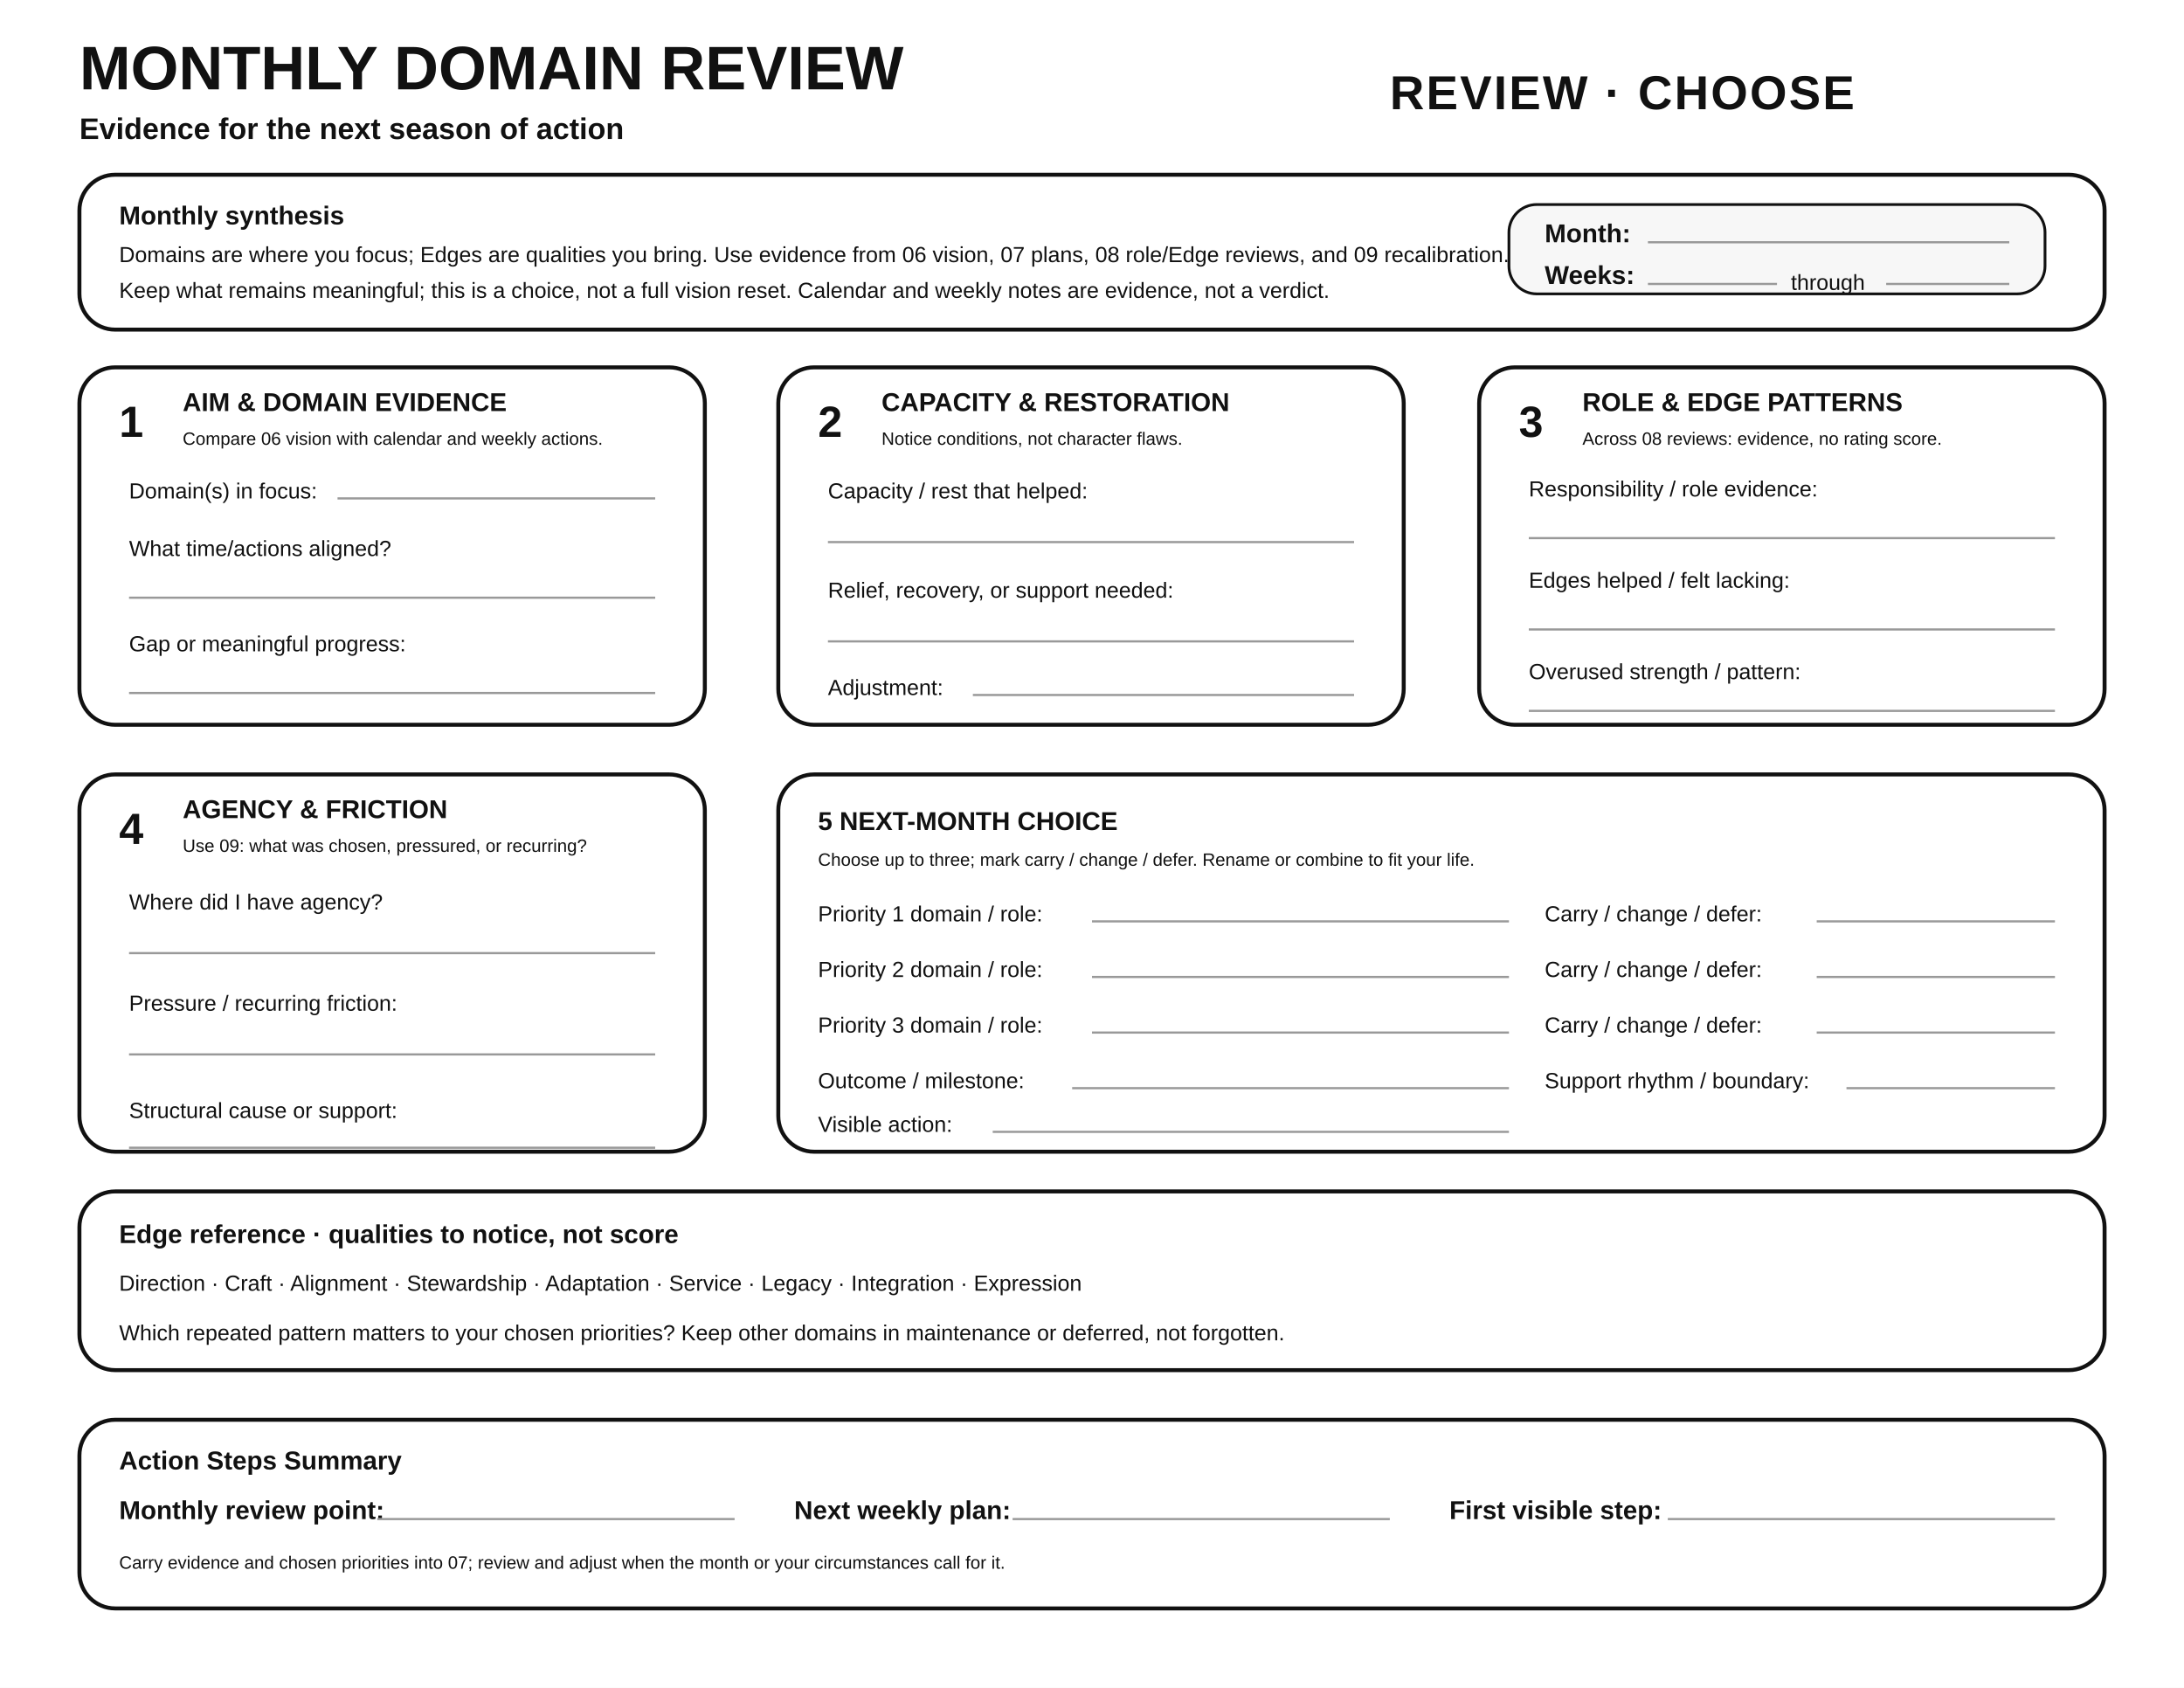
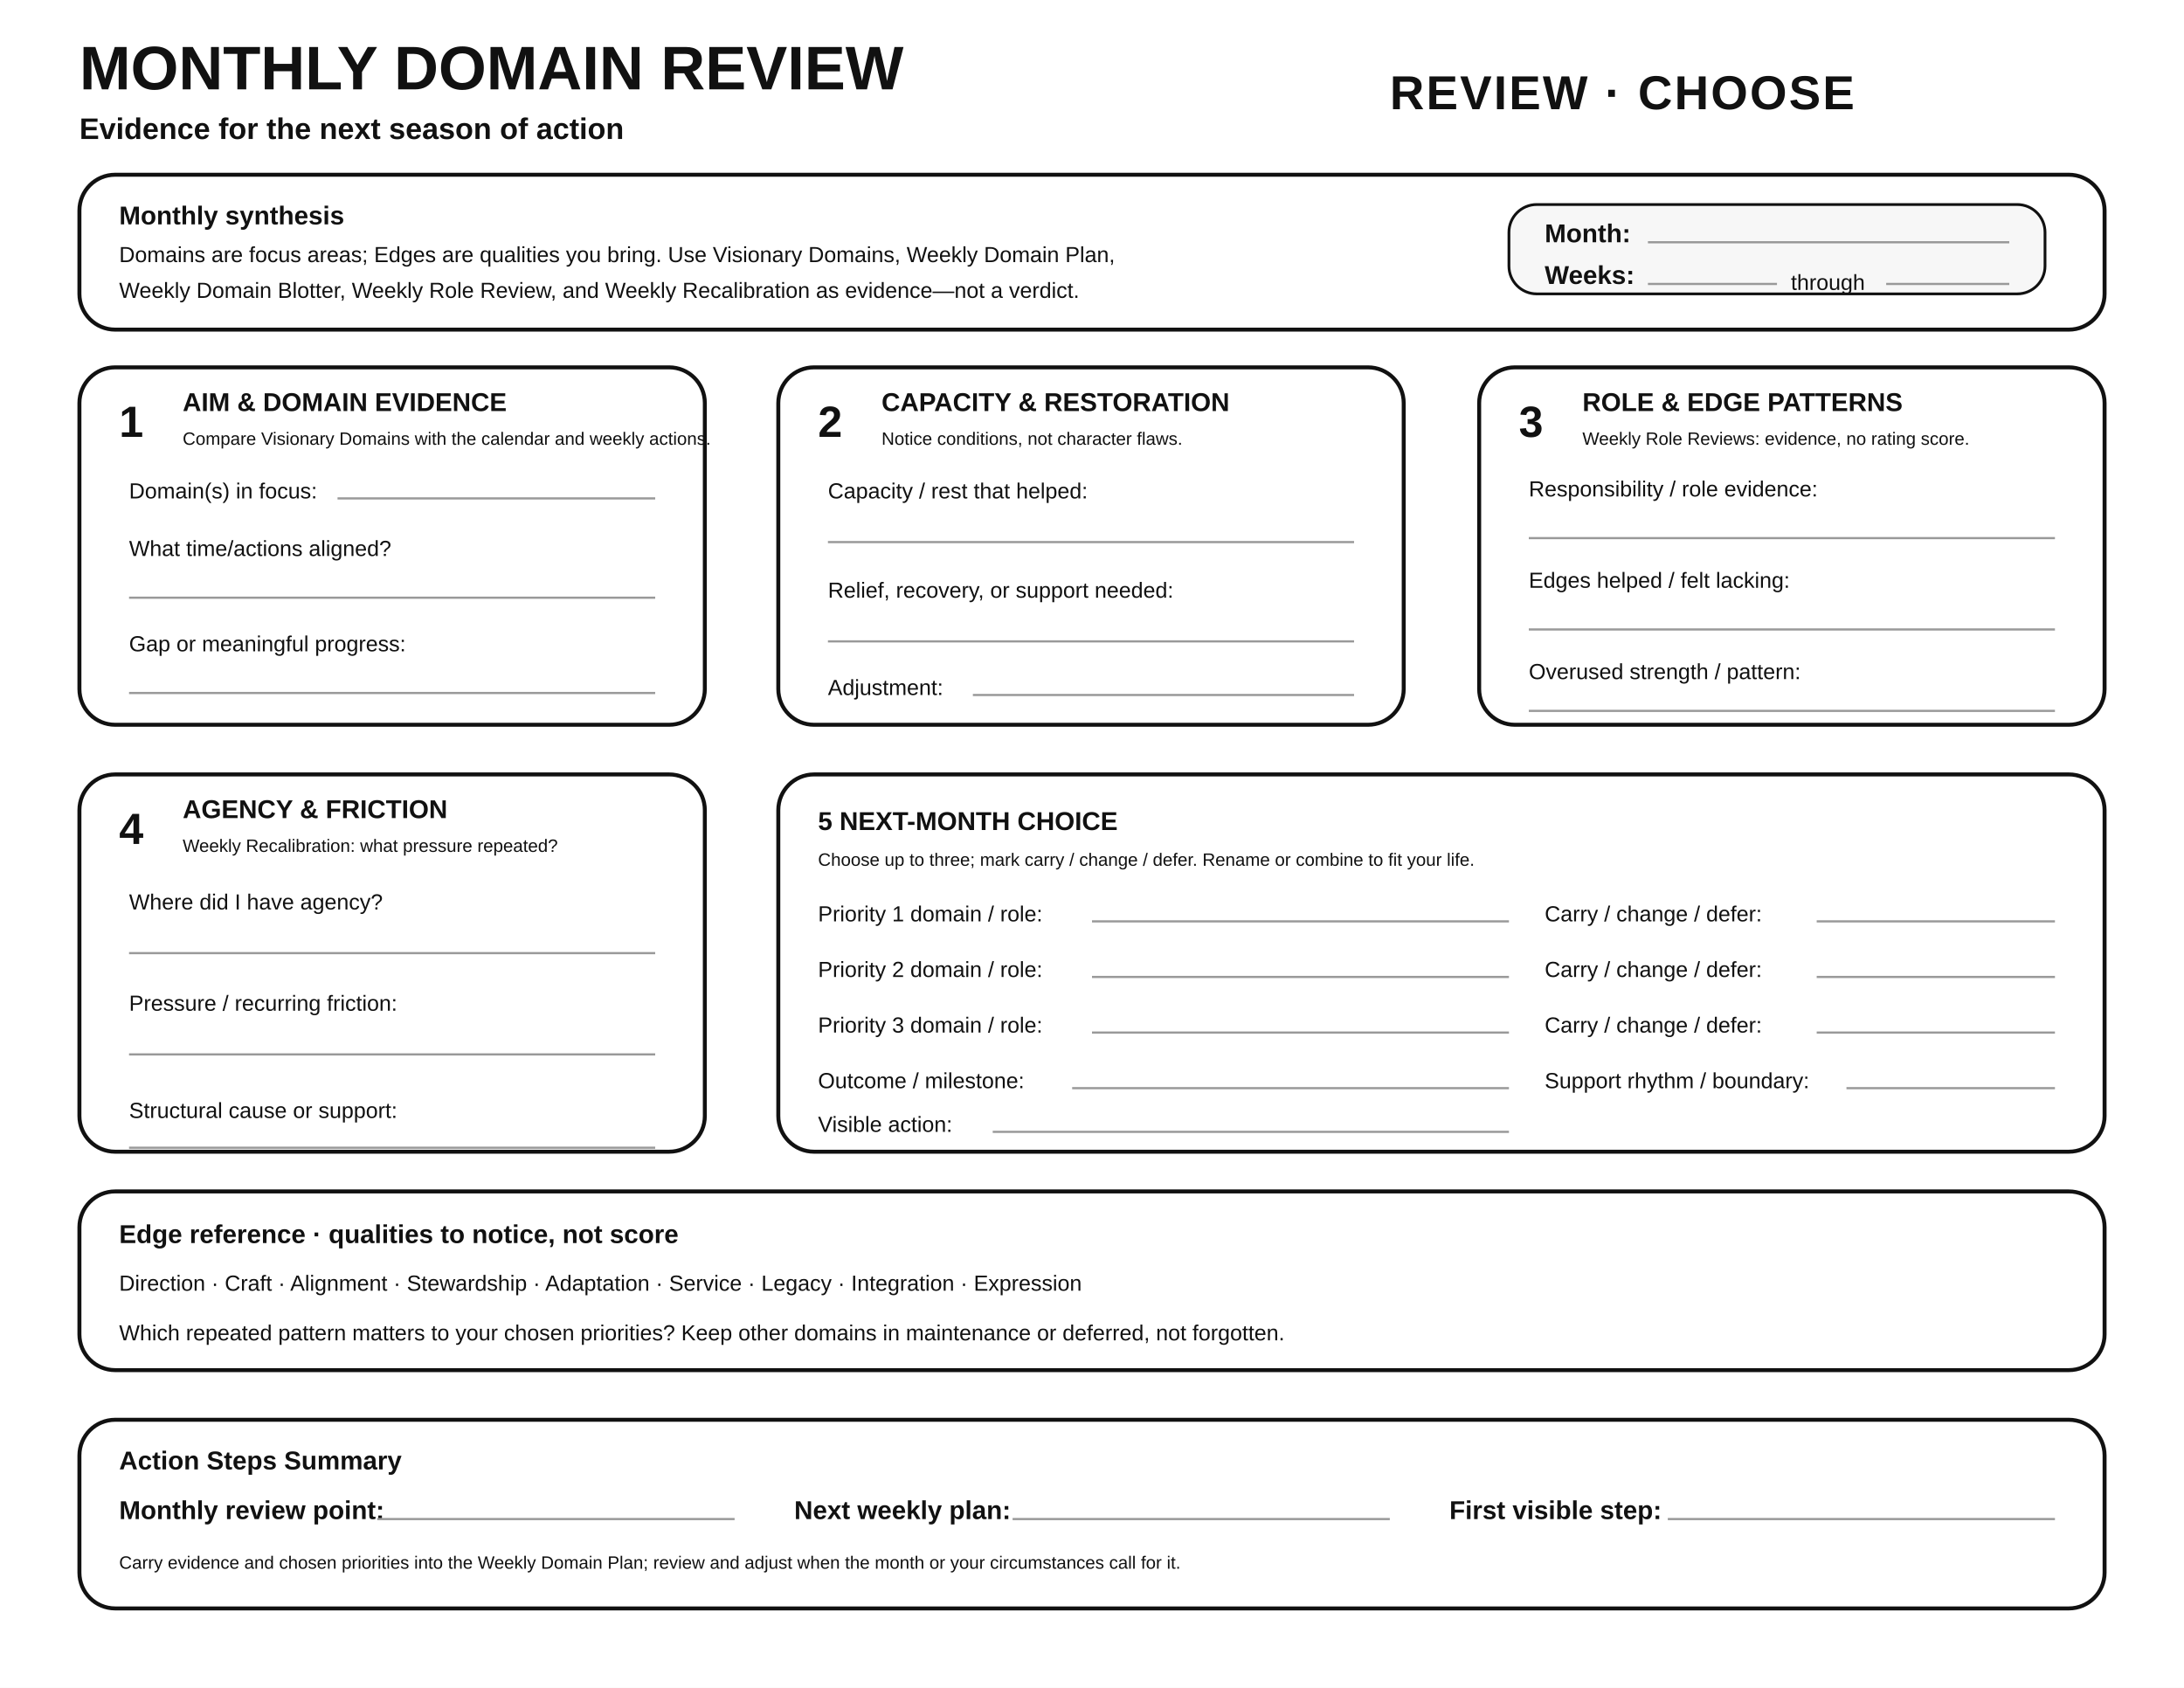
<svg xmlns="http://www.w3.org/2000/svg" width="1100" height="850" viewBox="0 0 1100 850" role="img" aria-labelledby="title desc">
  <defs>
    <style>
      .bg { fill: #ffffff; }
      .box { fill: #ffffff; stroke: #111111; stroke-width: 2; rx: 18; ry: 18; }
      .softbox { fill: #f7f7f7; stroke: #111111; stroke-width: 1.4; rx: 14; ry: 14; }
      .fillline { stroke: #999999; stroke-width: 1.1; }
      .title { font-family: Arial, Helvetica, sans-serif; font-size: 31px; font-weight: 700; fill: #111111; }
      .sub { font-family: Arial, Helvetica, sans-serif; font-size: 15px; font-weight: 700; fill: #111111; }
      .label { font-family: Arial, Helvetica, sans-serif; font-size: 13px; font-weight: 700; fill: #111111; }
      .small { font-family: Arial, Helvetica, sans-serif; font-size: 11px; fill: #111111; }
      .tiny { font-family: Arial, Helvetica, sans-serif; font-size: 9px; fill: #111111; }
      .num { font-family: Arial, Helvetica, sans-serif; font-size: 22px; font-weight: 700; fill: #111111; }
      .bigword { font-family: Arial, Helvetica, sans-serif; font-size: 24px; font-weight: 700; fill: #111111; letter-spacing: 1px; }
    </style>
  </defs>
  <rect class="bg" x="0" y="0" width="1100" height="850" />
  <text class="title" x="40" y="45">MONTHLY DOMAIN REVIEW</text>
  <text class="sub" x="40" y="70">Evidence for the next season of action</text>
  <text class="bigword" x="700" y="55">REVIEW · CHOOSE</text>
  <rect class="box" x="40" y="88" width="1020" height="78" />
  <text class="label" x="60" y="113">Monthly synthesis</text>
-   <text class="small" x="60" y="132">Domains are where you focus; Edges are qualities you bring. Use evidence from 06 vision, 07 plans, 08 role/Edge reviews, and 09 recalibration.</text>
-   <text class="small" x="60" y="150">Keep what remains meaningful; this is a choice, not a full vision reset. Calendar and weekly notes are evidence, not a verdict.</text>
+   <text class="small" x="60" y="132">Domains are focus areas; Edges are qualities you bring. Use Visionary Domains, Weekly Domain Plan,</text>
+   <text class="small" x="60" y="150">Weekly Domain Blotter, Weekly Role Review, and Weekly Recalibration as evidence—not a verdict.</text>
  <rect class="softbox" x="760" y="103" width="270" height="45" />
  <text class="label" x="778" y="122">Month:</text>
  <line class="fillline" x1="830" y1="122" x2="1012" y2="122" />
  <text class="label" x="778" y="143">Weeks:</text>
  <line class="fillline" x1="830" y1="143" x2="895" y2="143" />
  <text class="small" x="902" y="146">through</text>
  <line class="fillline" x1="950" y1="143" x2="1012" y2="143" />
  <rect class="box" x="40" y="185" width="315" height="180" />
  <text class="num" x="60" y="220">1</text>
  <text class="label" x="92" y="207">AIM &amp; DOMAIN EVIDENCE</text>
-   <text class="tiny" x="92" y="224">Compare 06 vision with calendar and weekly actions.</text>
+   <text class="tiny" x="92" y="224">Compare Visionary Domains with the calendar and weekly actions.</text>
  <text class="small" x="65" y="251">Domain(s) in focus:</text>
  <line class="fillline" x1="170" y1="251" x2="330" y2="251" />
  <text class="small" x="65" y="280">What time/actions aligned?</text>
  <line class="fillline" x1="65" y1="301" x2="330" y2="301" />
  <text class="small" x="65" y="328">Gap or meaningful progress:</text>
  <line class="fillline" x1="65" y1="349" x2="330" y2="349" />
  <rect class="box" x="392" y="185" width="315" height="180" />
  <text class="num" x="412" y="220">2</text>
  <text class="label" x="444" y="207">CAPACITY &amp; RESTORATION</text>
  <text class="tiny" x="444" y="224">Notice conditions, not character flaws.</text>
  <text class="small" x="417" y="251">Capacity / rest that helped:</text>
  <line class="fillline" x1="417" y1="273" x2="682" y2="273" />
  <text class="small" x="417" y="301">Relief, recovery, or support needed:</text>
  <line class="fillline" x1="417" y1="323" x2="682" y2="323" />
  <text class="small" x="417" y="350">Adjustment:</text>
  <line class="fillline" x1="490" y1="350" x2="682" y2="350" />
  <rect class="box" x="745" y="185" width="315" height="180" />
  <text class="num" x="765" y="220">3</text>
  <text class="label" x="797" y="207">ROLE &amp; EDGE PATTERNS</text>
-   <text class="tiny" x="797" y="224">Across 08 reviews: evidence, no rating score.</text>
+   <text class="tiny" x="797" y="224">Weekly Role Reviews: evidence, no rating score.</text>
  <text class="small" x="770" y="250">Responsibility / role evidence:</text>
  <line class="fillline" x1="770" y1="271" x2="1035" y2="271" />
  <text class="small" x="770" y="296">Edges helped / felt lacking:</text>
  <line class="fillline" x1="770" y1="317" x2="1035" y2="317" />
  <text class="small" x="770" y="342">Overused strength / pattern:</text>
  <line class="fillline" x1="770" y1="358" x2="1035" y2="358" />
  <rect class="box" x="40" y="390" width="315" height="190" />
  <text class="num" x="60" y="425">4</text>
  <text class="label" x="92" y="412">AGENCY &amp; FRICTION</text>
-   <text class="tiny" x="92" y="429">Use 09: what was chosen, pressured, or recurring?</text>
+   <text class="tiny" x="92" y="429">Weekly Recalibration: what pressure repeated?</text>
  <text class="small" x="65" y="458">Where did I have agency?</text>
  <line class="fillline" x1="65" y1="480" x2="330" y2="480" />
  <text class="small" x="65" y="509">Pressure / recurring friction:</text>
  <line class="fillline" x1="65" y1="531" x2="330" y2="531" />
  <text class="small" x="65" y="563">Structural cause or support:</text>
  <line class="fillline" x1="65" y1="578" x2="330" y2="578" />
  <rect class="box" x="392" y="390" width="668" height="190" />
  <text class="label" x="412" y="418">5  NEXT-MONTH CHOICE</text>
  <text class="tiny" x="412" y="436">Choose up to three; mark carry / change / defer. Rename or combine to fit your life.</text>
  <text class="small" x="412" y="464">Priority 1 domain / role:</text>
  <line class="fillline" x1="550" y1="464" x2="760" y2="464" />
  <text class="small" x="778" y="464">Carry / change / defer:</text>
  <line class="fillline" x1="915" y1="464" x2="1035" y2="464" />
  <text class="small" x="412" y="492">Priority 2 domain / role:</text>
  <line class="fillline" x1="550" y1="492" x2="760" y2="492" />
  <text class="small" x="778" y="492">Carry / change / defer:</text>
  <line class="fillline" x1="915" y1="492" x2="1035" y2="492" />
  <text class="small" x="412" y="520">Priority 3 domain / role:</text>
  <line class="fillline" x1="550" y1="520" x2="760" y2="520" />
  <text class="small" x="778" y="520">Carry / change / defer:</text>
  <line class="fillline" x1="915" y1="520" x2="1035" y2="520" />
  <text class="small" x="412" y="548">Outcome / milestone:</text>
  <line class="fillline" x1="540" y1="548" x2="760" y2="548" />
  <text class="small" x="778" y="548">Support rhythm / boundary:</text>
  <line class="fillline" x1="930" y1="548" x2="1035" y2="548" />
  <text class="small" x="412" y="570">Visible action:</text>
  <line class="fillline" x1="500" y1="570" x2="760" y2="570" />
  <rect class="box" x="40" y="600" width="1020" height="90" />
  <text class="label" x="60" y="626">Edge reference · qualities to notice, not score</text>
  <text class="small" x="60" y="650">Direction · Craft · Alignment · Stewardship · Adaptation · Service · Legacy · Integration · Expression</text>
  <text class="small" x="60" y="675">Which repeated pattern matters to your chosen priorities? Keep other domains in maintenance or deferred, not forgotten.</text>
  <rect class="box" x="40" y="715" width="1020" height="95" />
  <text class="label" x="60" y="740">Action Steps Summary</text>
  <text class="label" x="60" y="765">Monthly review point:</text>
  <line class="fillline" x1="190" y1="765" x2="370" y2="765" />
  <text class="label" x="400" y="765">Next weekly plan:</text>
  <line class="fillline" x1="510" y1="765" x2="700" y2="765" />
  <text class="label" x="730" y="765">First visible step:</text>
  <line class="fillline" x1="840" y1="765" x2="1035" y2="765" />
-   <text class="tiny" x="60" y="790">Carry evidence and chosen priorities into 07; review and adjust when the month or your circumstances call for it.</text>
+   <text class="tiny" x="60" y="790">Carry evidence and chosen priorities into the Weekly Domain Plan; review and adjust when the month or your circumstances call for it.</text>
</svg>
